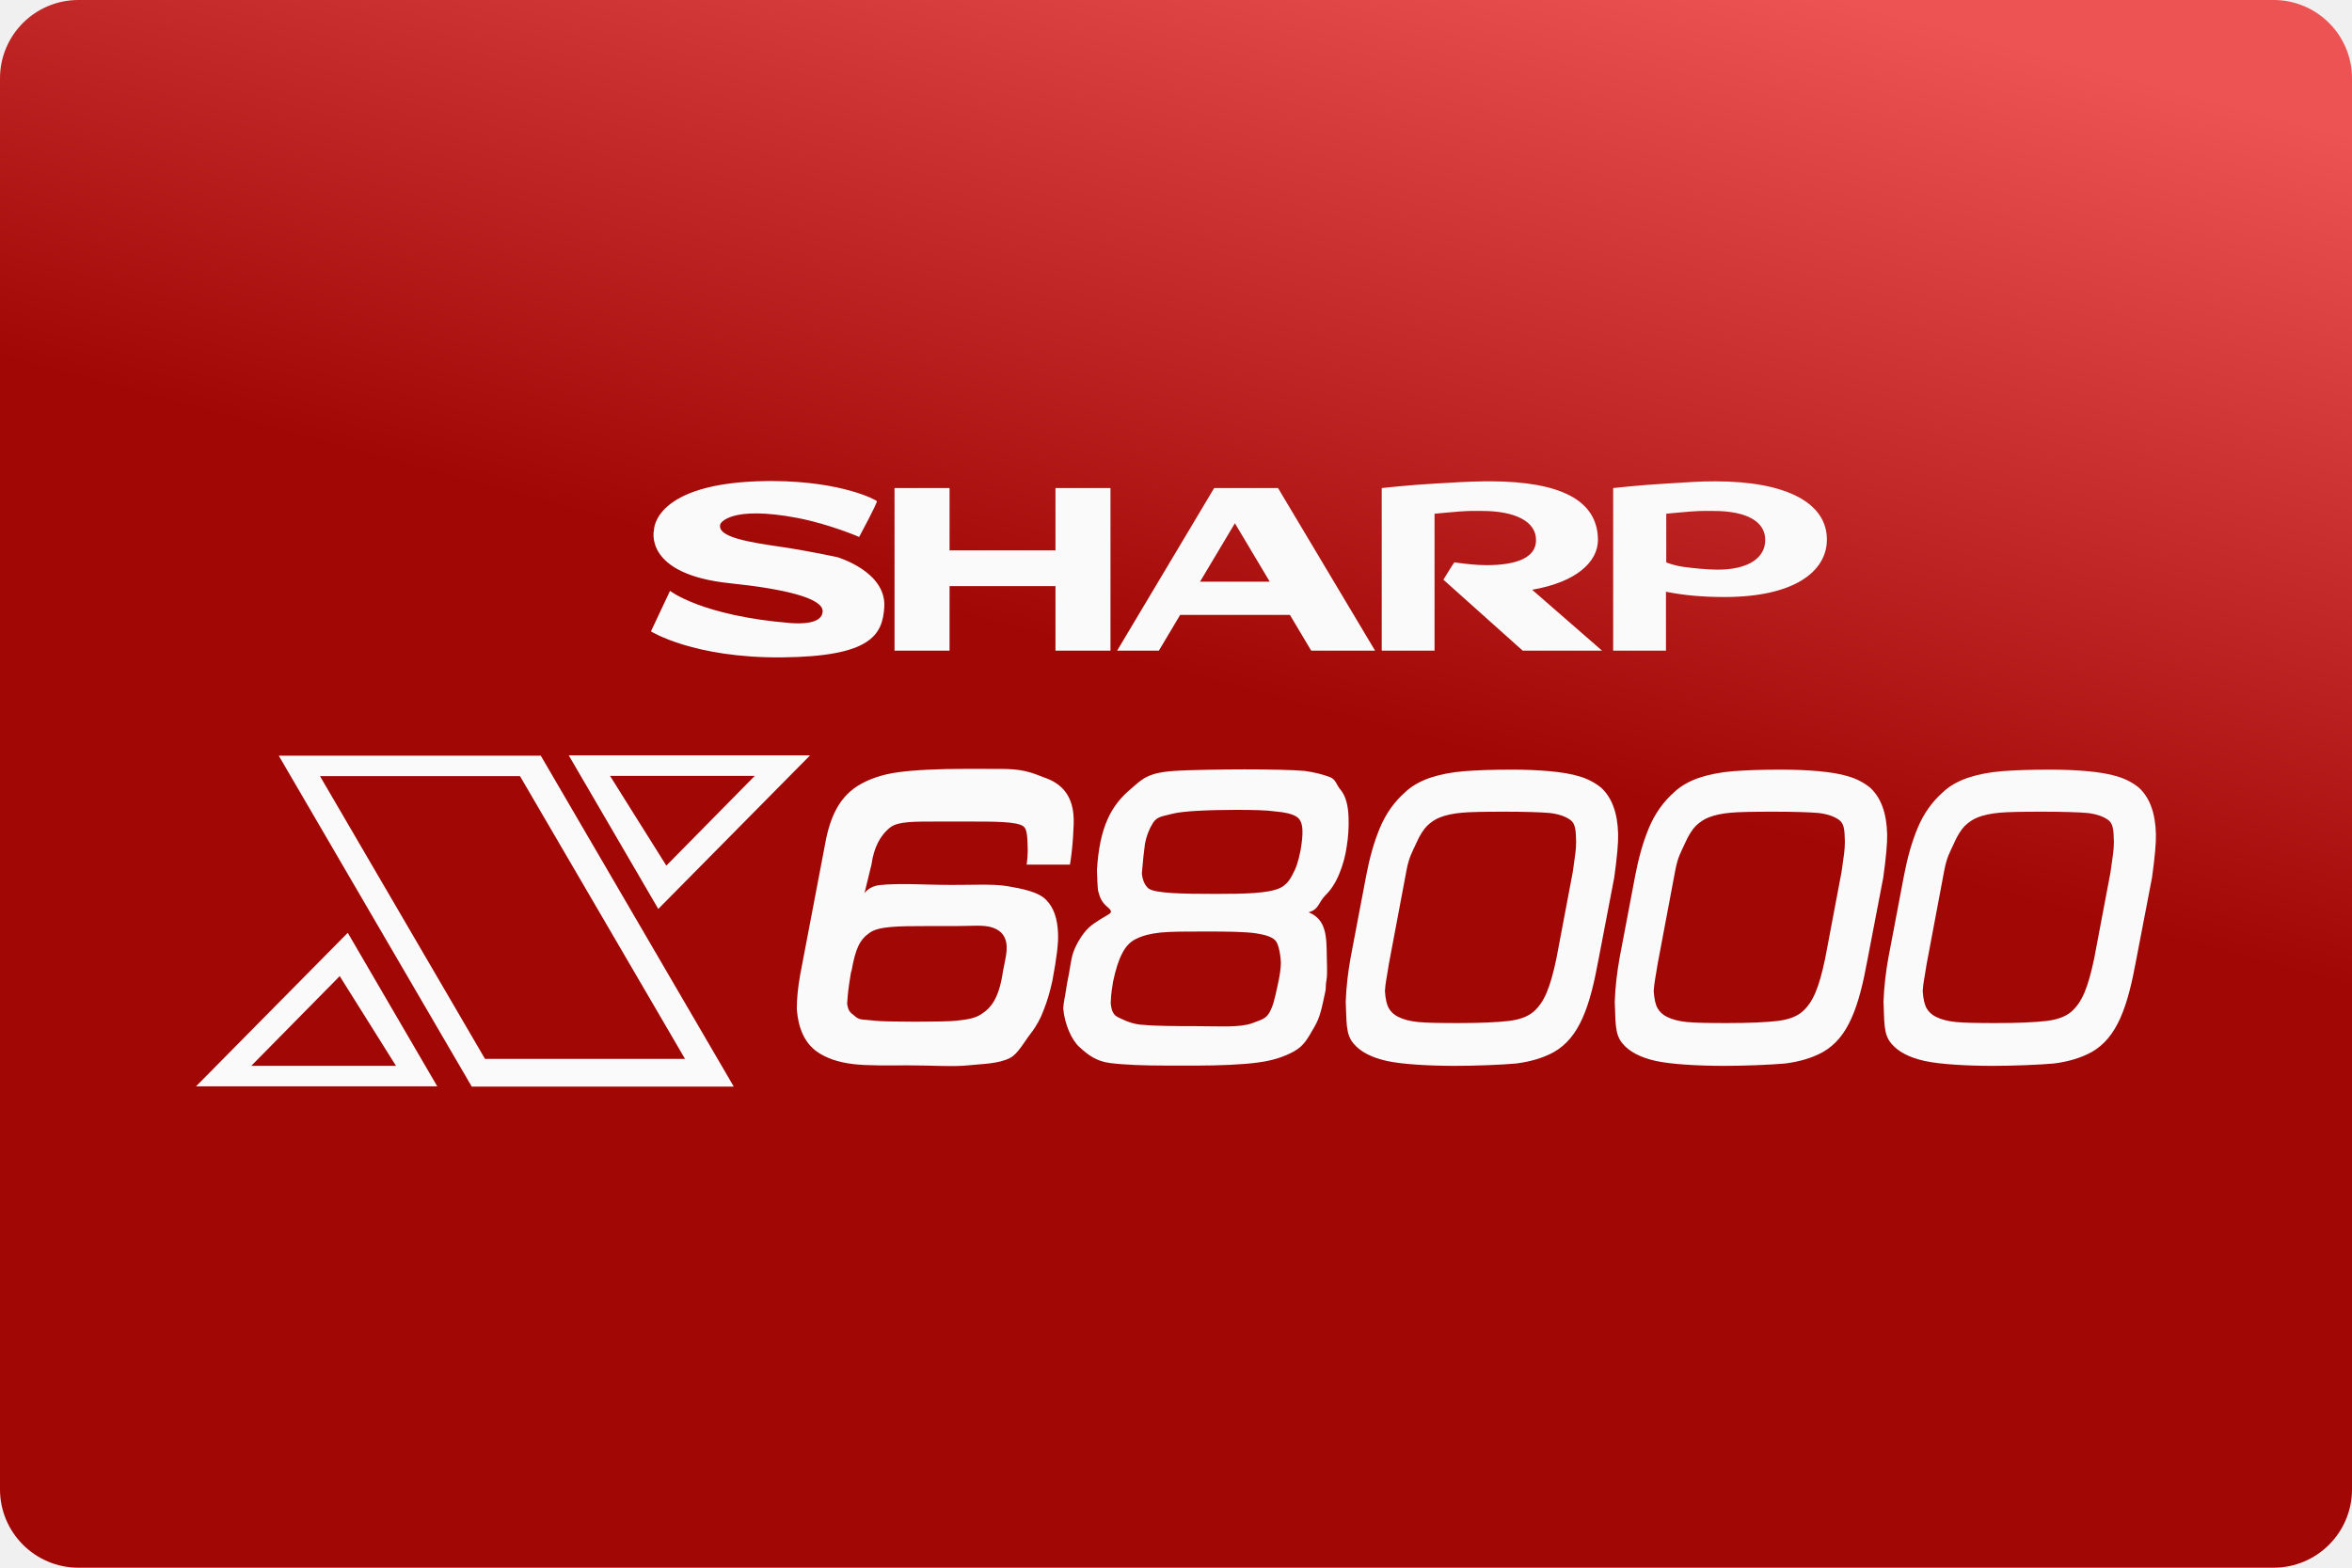
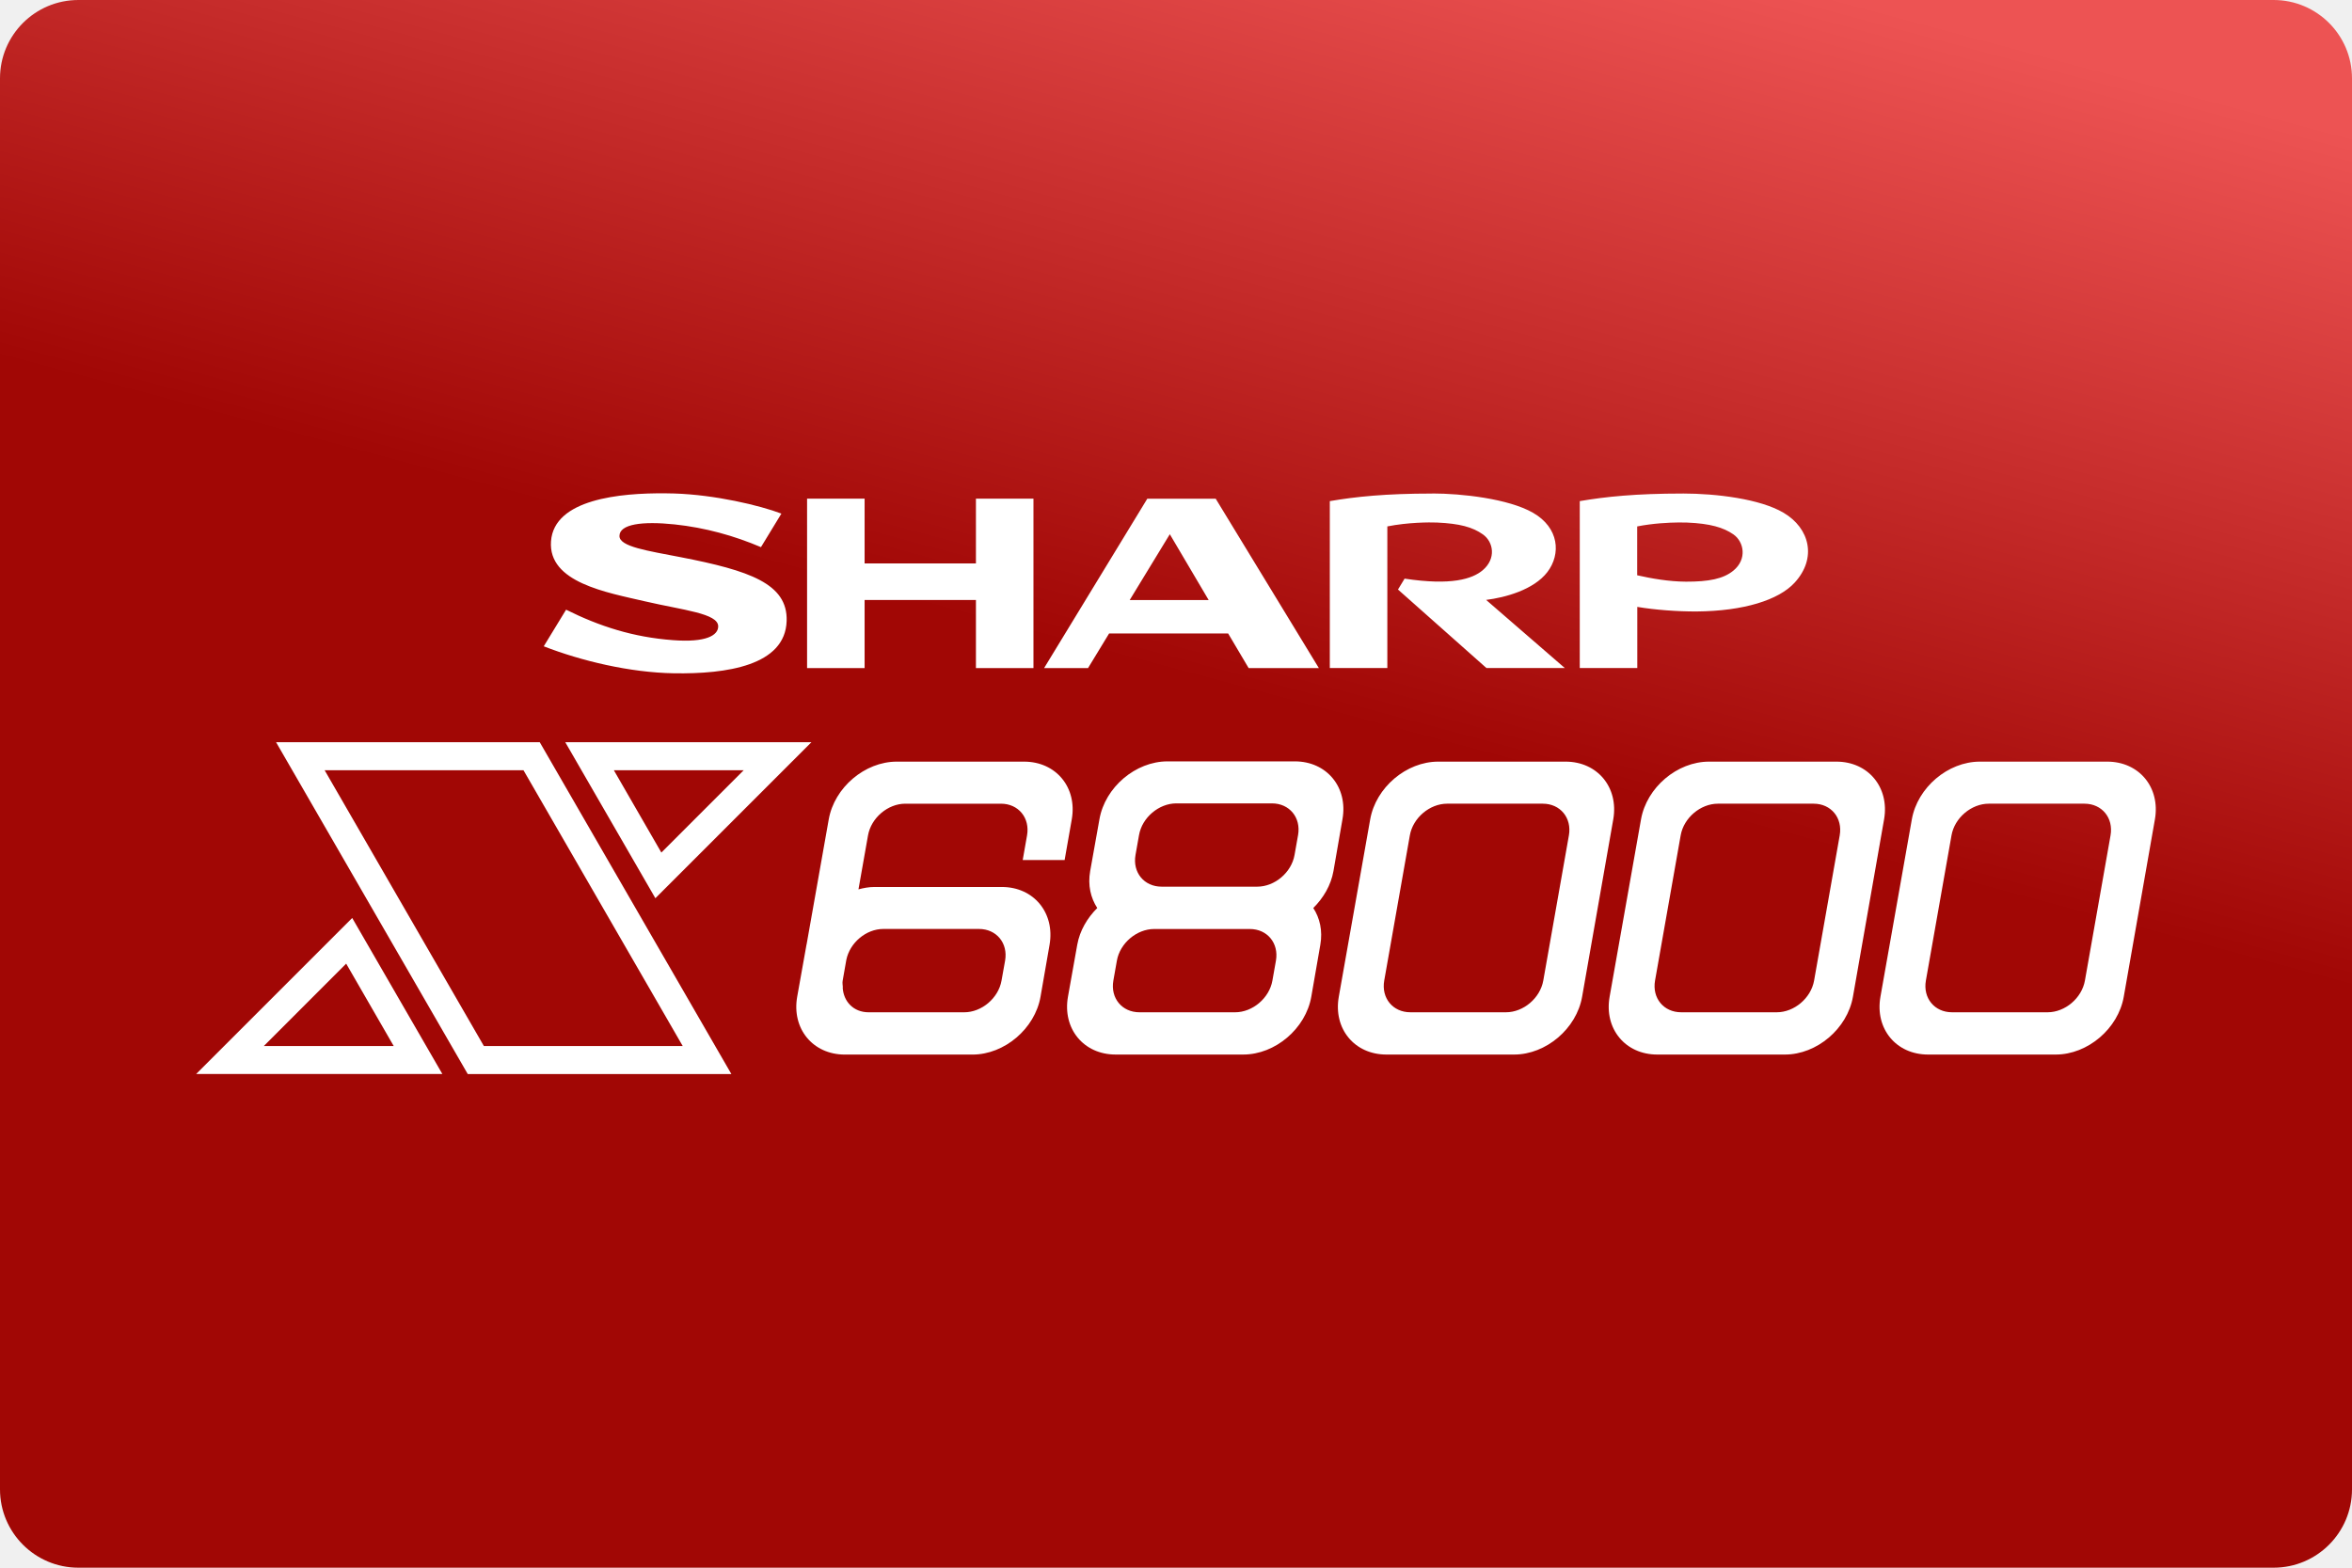
- <svg xmlns="http://www.w3.org/2000/svg" width="480" height="320" version="1.1" viewBox="0 0 480 320">
+ <svg xmlns="http://www.w3.org/2000/svg" width="480" height="320" version="1.1" viewBox="0 0 480 320" xml:space="preserve">
  <defs>
-     <linearGradient id="a" x1="77.304" x2="99.99" y1="84.667" y2="-1.175e-16" gradientTransform="scale(3.7795)" gradientUnits="userSpaceOnUse">
+     <linearGradient id="a" x1="77.3" x2="99.99" y1="84.67" y2="-1.175e-16" gradientTransform="scale(3.78)" gradientUnits="userSpaceOnUse">
      <stop stop-color="#a10705" offset="0" />
      <stop stop-color="#a10705" offset=".491" />
      <stop stop-color="#ed5353" offset="1" />
    </linearGradient>
  </defs>
-   <rect width="480" height="320" ry="16" fill="url(#a)" stroke-linecap="square" stroke-linejoin="round" stroke-width="2" style="paint-order:stroke fill markers" />
-   <g transform="matrix(3.7795 0 0 3.7795 0 -7.2049)" fill="#fafafa">
-     <path transform="scale(.26458)" d="m116.08 161.4 18.266 31.344 30.973-31.344zm-59.191 0.055 39.391 67.557h53.475l-39.391-67.557zm139.77 2.699c-4.659 0-10.059 0.211-13.342 0.688-3.23 0.424-6.036 1.377-8.312 2.807-4.13 2.647-5.824 7.042-6.777 12.707l-4.924 25.836c-0.477 2.647-0.688 4.978-0.688 7.043 0.318 3.971 1.641 6.829 4.023 8.576 1.906 1.377 4.394 2.223 7.412 2.594 3.018 0.371 7.2 0.266 11.33 0.266 4.606 0 9.266 0.318 12.178 0s6.141-0.265 8.629-1.535c1.588-0.847 2.966-3.441 4.131-4.924s2.064-3.124 2.699-4.871c0.688-1.747 1.272-3.706 1.748-5.877 0.847-4.5 1.27-7.73 1.164-9.742-0.106-3.018-0.901-5.242-2.33-6.725-1.588-1.747-4.976-2.381-8.047-2.91-3.124-0.529-7.837-0.16-13.607-0.266-2.33 0-8.63-0.371-12.389 0.053-2.171 0.212-3.123 1.641-3.123 1.641l1.43-5.875c0.476-3.388 1.748-5.931 3.865-7.572 1.641-1.218 4.816-1.164 10.217-1.164h5.137c5.453 0 10.536-0.053 11.807 1.006 0.582 0.424 0.74 1.589 0.793 2.912 0.053 1.324 0.159 2.753-0.158 4.871h8.842c0.582-3.388 0.846-8.472 0.74-9.742-0.212-3.918-2.012-6.512-5.453-7.836-3.441-1.324-4.816-1.959-9.74-1.959zm57.021 0.105c-3.812 0-11.331 0.107-14.084 0.318-5.347 0.371-6.407 1.587-8.789 3.652-4.077 3.388-6.406 7.837-6.936 16.572 0 0.106 0.107 3.971 0.266 4.342 0.318 1.218 0.689 2.223 1.906 3.228 1.112 0.953 0.793 1.165-0.318 1.801-1.747 1.006-3.283 1.958-4.289 3.228-1.059 1.271-1.959 2.912-2.436 4.342s-0.634 3.495-1.217 6.143c-0.424 2.859-0.689 3.652-0.795 5.135 0.265 3.23 1.748 6.565 3.336 7.941 1.694 1.535 3.334 2.86 6.193 3.231 2.859 0.371 6.832 0.529 11.861 0.529h5.822c4.5 0 9.637-0.211 12.549-0.635 2.912-0.371 5.348-1.166 7.254-2.225 2.171-1.165 2.911-2.753 4.182-4.924 1.271-2.171 1.536-3.812 2.33-7.518 0.106-0.371-8.3e-4 -1.166 0.211-2.225s0.053-4.129 0.053-4.711c-0.053-4.077-0.052-7.572-3.705-9.055-2e-3 -5.3e-4 -2e-3 -1e-3 -4e-3 -2e-3 0.05-0.013 0.104-0.029 0.162-0.051 1.959-0.635 1.748-1.8 3.231-3.389 1.165-1.112 2.116-2.592 2.857-4.393 0.741-1.8 1.272-3.707 1.537-5.666 0.318-1.959 0.422-3.864 0.369-5.664-0.053-2.594-0.582-4.501-1.535-5.719-1.112-1.271-0.953-2.224-2.383-2.754-1.429-0.529-3.123-0.952-5.029-1.217-2.171-0.212-7.305-0.318-12.6-0.318zm54.797 0.053c-3.865 0-7.042 0.107-9.689 0.318s-4.976 0.689-7.041 1.377c-2.065 0.741-3.706 1.694-4.977 2.912-2.171 1.906-3.919 4.34-5.137 7.252-1.218 2.912-2.116 6.142-2.805 9.742l-3.178 16.73c-0.529 2.912-0.9 5.982-1.006 9.053 0.212 3.812-0.107 6.619 1.641 8.578 1.377 1.641 3.654 2.806 6.725 3.494 3.071 0.688 8.682 1.006 13.924 1.006 4.341 0 9.373-0.212 12.443-0.477 3.018-0.371 5.611-1.165 7.729-2.33 5.242-2.965 7.36-9.265 9.107-18.795l3.228-16.836c0.582-4.183 0.848-7.147 0.795-8.895-0.106-4.288-1.271-7.412-3.441-9.424-1.218-1.006-2.7-1.801-4.447-2.33s-3.758-0.847-6.088-1.059c-2.277-0.212-4.871-0.318-7.783-0.318zm54.902 0c-3.865 0-7.04 0.107-9.688 0.318s-4.978 0.689-7.043 1.377c-2.065 0.741-3.706 1.694-4.977 2.912-2.171 1.906-3.917 4.34-5.135 7.252-1.218 2.912-2.118 6.142-2.807 9.742l-3.176 16.73c-0.529 2.912-0.9 5.982-1.006 9.053 0.212 3.812-0.107 6.619 1.641 8.578 1.377 1.641 3.652 2.806 6.723 3.494 3.071 0.688 8.684 1.006 13.926 1.006 4.288 0 9.371-0.212 12.441-0.477 3.018-0.371 5.613-1.165 7.731-2.33 5.242-2.965 7.358-9.265 9.105-18.795l3.231-16.836c0.583-4.183 0.846-7.147 0.793-8.895-0.106-4.288-1.271-7.412-3.441-9.424-1.218-1.006-2.7-1.801-4.447-2.33-1.747-0.529-3.758-0.847-6.088-1.059-2.277-0.212-4.871-0.318-7.783-0.318zm54.85 0c-3.865 0-7.04 0.107-9.688 0.318s-4.976 0.689-7.041 1.377c-2.065 0.741-3.708 1.694-4.979 2.912-2.171 1.906-3.917 4.34-5.135 7.252-1.218 2.912-2.118 6.142-2.807 9.742l-3.176 16.73c-0.529 2.912-0.9 5.982-1.006 9.053 0.212 3.812-0.107 6.619 1.641 8.578 1.377 1.641 3.654 2.806 6.725 3.494 3.071 0.688 8.682 1.006 13.924 1.006 4.341 0 9.371-0.212 12.441-0.477 3.018-0.371 5.613-1.165 7.731-2.33 5.242-2.965 7.358-9.265 9.105-18.795l3.231-16.836c0.583-4.183 0.848-7.147 0.795-8.895-0.106-4.288-1.271-7.412-3.441-9.424-1.218-1.006-2.7-1.801-4.447-2.33s-3.76-0.847-6.09-1.059c-2.277-0.212-4.871-0.318-7.783-0.318zm-293.73 1.272h29.543l-18.053 18.318zm-59.191 0.053h40.82l33.674 57.709h-40.82zm187 6.883c3.441 0 6.141 0.054 7.941 0.318 1.906 0.159 3.334 0.476 4.234 1.006 0.847 0.476 1.271 1.375 1.324 2.805 0.053 1.112-0.106 2.49-0.371 4.078-0.529 2.647-0.952 3.705-1.693 5.082-0.688 1.377-1.588 2.276-2.594 2.699-2.382 1.059-6.937 1.166-13.078 1.166-6.83 0-12.123-0.106-13.605-1.059-0.741-0.582-1.271-1.59-1.43-3.125 0.212-2.541 0.423-4.553 0.635-6.035 0.265-1.482 0.794-2.913 1.641-4.289 0.9-1.377 2.065-1.322 3.971-1.852 1.959-0.529 7.202-0.795 13.025-0.795zm54.639 0.371c4.341 0 7.412 0.105 9.318 0.264 1.8 0.212 3.228 0.688 4.234 1.43 1.006 0.741 1.113 2.012 1.166 4.394 0 1.747-0.213 2.86-0.689 6.248l-3.336 17.631c-1.271 6.036-2.487 8.947-4.658 10.854-1.165 1.006-2.86 1.64-5.137 1.904-2.277 0.265-5.663 0.424-10.27 0.424-3.812 0-6.513-0.052-8.154-0.211-1.641-0.159-3.017-0.529-4.076-1.059-0.847-0.424-1.483-1.007-1.906-1.748-0.424-0.741-0.689-1.906-0.795-3.494 0.106-1.8 0.371-2.7 0.795-5.506l3.6-19.113c0.529-2.859 1.218-3.812 1.959-5.506 0.741-1.694 1.536-2.911 2.277-3.652 0.794-0.741 1.641-1.325 2.594-1.695 1.218-0.476 2.7-0.794 4.447-0.953s4.607-0.211 8.631-0.211zm54.85 0c4.394 0 7.465 0.105 9.318 0.264 1.8 0.212 3.228 0.688 4.234 1.43 1.006 0.741 1.113 2.012 1.166 4.394 0 1.747-0.213 2.86-0.689 6.248l-3.334 17.631c-1.271 6.036-2.489 8.947-4.66 10.854-1.165 1.006-2.858 1.64-5.135 1.904-2.277 0.265-5.665 0.424-10.271 0.424-3.812 0-6.513-0.052-8.154-0.211-1.641-0.159-3.017-0.529-4.076-1.059-0.847-0.424-1.483-1.007-1.906-1.748-0.424-0.741-0.687-1.906-0.793-3.494 0.106-1.8 0.369-2.7 0.793-5.506l3.602-19.113c0.529-2.859 1.218-3.812 1.959-5.506 0.741-1.694 1.534-2.911 2.275-3.652 0.794-0.741 1.641-1.325 2.594-1.695 1.218-0.476 2.7-0.794 4.447-0.953s4.607-0.211 8.631-0.211zm54.902 0c4.341 0 7.412 0.105 9.318 0.264 1.8 0.212 3.23 0.688 4.236 1.43 1.006 0.741 1.111 2.012 1.164 4.394 0 1.747-0.211 2.86-0.688 6.248l-3.336 17.631c-1.271 6.036-2.487 8.947-4.658 10.854-1.165 1.006-2.86 1.64-5.137 1.904-2.277 0.265-5.665 0.424-10.271 0.424-3.812 0-6.511-0.052-8.152-0.211-1.641-0.159-3.017-0.529-4.076-1.059-0.847-0.424-1.483-1.007-1.906-1.748-0.423-0.741-0.689-1.906-0.795-3.494 0.106-1.8 0.371-2.7 0.795-5.506l3.6-19.113c0.529-2.859 1.218-3.812 1.959-5.506 0.741-1.694 1.536-2.911 2.277-3.652 0.794-0.741 1.641-1.325 2.594-1.695 1.218-0.476 2.7-0.794 4.447-0.953s4.605-0.211 8.629-0.211zm-217.38 23.268c1.257 0 2.369 0.081 3.269 0.398 1.853 0.635 2.753 1.905 2.859 3.758 0.053 1.377-0.16 2.119-0.742 5.084-0.794 5.453-2.329 7.518-4.553 8.895-1.112 0.741-2.859 1.058-4.977 1.27-2.118 0.265-14.56 0.265-16.625 0-2.118-0.265-2.858-0.105-3.705-0.635-1.059-0.953-1.694-0.953-1.959-2.859 0.053-0.9 0.159-2.276 0.424-4.076 0.265-1.853 0.422-2.7 0.475-2.594 0.794-4.5 1.642-6.406 3.76-7.836 1.853-1.271 5.612-1.324 11.859-1.324h5.771c1.482 0 2.885-0.08 4.143-0.08zm47.055 1.191c4.183 0 7.782 0.053 9.953 0.371 2.065 0.318 3.388 0.794 3.971 1.482 0.688 0.688 1.058 3.124 1.111 4.447 0 1.165-0.211 2.753-0.688 4.818-0.582 2.7-0.901 4.129-1.695 5.506-0.794 1.377-2.169 1.535-3.387 2.064-2.594 0.953-6.354 0.637-11.172 0.637-4.659 0-9.265-0.054-11.012-0.266-2.277-0.053-3.972-0.953-5.137-1.482-1.165-0.529-1.482-1.429-1.641-2.965 0.053-0.847 7e-5 -1.43 0.477-4.342 0.529-2.541 1.165-4.5 1.906-5.877 0.741-1.429 1.693-2.383 2.857-2.912 1.271-0.635 2.912-1.058 4.924-1.27 2.012-0.212 5.825-0.213 9.531-0.213zm-175.4 0.266-30.973 31.344h49.238zm-1.641 8.842 11.488 18.318h-29.543z" style="paint-order:stroke fill markers" />
-     <path transform="scale(.26458)" d="m157.81 105.4c-0.451-2e-3 -0.909-3e-3 -1.375 2e-3 -23.08 0.285-22.967 9.98-22.967 9.98s-2.314 9.071 15.631 10.896c11.004 1.141 18.847 3.022 18.791 5.703-0.056 2.681-4.683 2.566-6.715 2.394-18.001-1.483-24.434-6.557-24.434-6.557l-3.894 8.268s8.691 5.476 26.748 5.305c18.058-0.171 20.54-4.505 20.879-10.322 0.395-7.244-9.648-10.152-9.648-10.152s-5.532-1.197-11.23-2.053c-6.602-0.97-13.428-1.997-12.582-4.678 0-0.114 1.917-3.878 15.742-1.254 6.715 1.312 12.584 3.877 12.584 3.877s3.781-7.016 3.611-7.301c-0.164-0.276-7.159-4.03-21.141-4.109zm146.48 0.053v2e-3c-0.448-2e-3 -0.901 3.2e-4 -1.361 6e-3 -3.724 0.057-5.022 0.172-10.102 0.457-5.191 0.285-10.834 0.912-10.834 0.912v33.193h10.777v-27.945s2.654-0.286 5.023-0.457c2.37-0.171 2.989-0.115 4.738-0.115 6.602 0 11.06 2.111 10.947 6.047-0.056 3.308-3.556 5.018-10.158 5.018-1.975 0-4.457-0.285-6.488-0.57-0.113 0-2.256 3.535-2.256 3.535l16.193 14.488h16.195l-14.277-12.434c8.972-1.54 13.375-5.647 13.432-10.096 0-8.343-7.944-11.978-21.83-12.041zm45.812 8e-3c-3.724 0-5.022 0.172-10.102 0.457-5.079 0.285-10.777 0.912-10.777 0.912v33.193h10.777v-12.035c3.555 0.741 7.618 1.084 11.906 1.084 14.277 0 20.823-5.188 20.936-11.576 0.113-7.7-8.407-12.035-22.74-12.035zm-167.54 1.369v33.193h11.23v-13.176h21.613v13.176h11.229v-33.193h-11.229v12.719h-21.613v-12.719zm65.232 0-19.807 33.193h8.52l4.346-7.301h22.402l4.346 7.301h13.035l-19.807-33.193h-4.514zm99.832 4.67c0.67-7e-3 1.262 6e-3 2.137 6e-3 6.602 0 10.607 2.111 10.494 6.047-0.056 3.308-3.101 5.932-9.703 5.932-1.975 0-5.023-0.285-6.998-0.57-2.031-0.285-3.498-0.912-3.498-0.912v-9.924h-0.057s2.651-0.286 5.021-0.457c1.185-0.086 1.933-0.114 2.603-0.121zm-95.6 2.516 7.109 11.92h-14.221z" style="paint-order:stroke fill markers" />
-   </g>
-   <style type="text/css">.st0{fill:#FC0C18;}
- 	.st1{fill:#FC0C18;}</style>
+   <rect width="480" height="320" ry="16" fill="url(#a)" />
+   <path d="m135.8 100.7c-9.187-0.09-22.73 1.157-23.35 9.793-0.612 8.422 11.4 10.44 19.26 12.27 7.681 1.788 14.86 2.431 14.86 5.088 0 1.868-2.527 3.334-9.242 2.818-8.068-0.596-14.94-2.803-21.8-6.217l-4.559 7.473c7.601 2.963 17.57 5.363 26.56 5.508 10.68 0.177 22.74-1.546 23.01-10.69 0.242-7.633-7.666-10.29-21.58-13-6.78-1.32-12.54-2.142-12.54-4.332 0-2.432 4.655-3.06 11.26-2.367 6.248 0.66 12.13 2.304 17.62 4.639l4.17-6.844c-4.445-1.691-13.59-3.85-21.88-4.107-0.569-0.016-1.161-0.027-1.773-0.033zm207.6 0.043c-9.55 0-15.76 0.645-21 1.547v34.07h11.74v-12.48c3.623 0.612 8.182 0.95 12.11 0.934 9.614-0.081 16.75-2.334 20-5.877 4.622-5.04 3.06-11.13-2.254-14.27-4.783-2.834-13.74-3.93-20.6-3.93zm-51.09 0.002c-9.55 0-15.7 0.645-20.92 1.547v34.07h11.74v-28.91c4.235-0.837 8.519-0.854 10.13-0.789 4.654 0.209 7.278 0.934 9.371 2.416 2.174 1.546 2.755 4.959-0.047 7.326-2.11 1.771-6.378 3.156-15.93 1.707l-1.352 2.223 18.05 16.02h15.99l-16.05-13.9c3.849-0.483 9.694-2.03 12.5-5.686 2.802-3.672 2.415-9.034-2.947-12.11-5.008-2.866-14.56-3.93-20.53-3.93zm-127.6 1.043v34.58h11.74v-13.9h22.72v13.9h11.74v-34.58h-11.74v13.22h-22.72v-13.22h-11.74zm69.43 0.014-21.06 34.57h8.969l4.301-7.07h24.29l4.186 7.07h14.33l-21.05-34.57h-13.96zm108.5 4.846c0.701-0.006 1.273 0.005 1.672 0.021 4.686 0.193 7.424 0.999 9.453 2.416 2.142 1.498 2.849 5.057-0.033 7.408-2.029 1.659-4.992 2.254-9.678 2.238-3.446-0.016-7.021-0.644-9.936-1.305v-9.969c3.164-0.628 6.419-0.794 8.521-0.811zm-103.9 2.4 7.924 13.43h-16.11l8.182-13.43zm-182.4 42.45 39.12 67.74h53.8l-39.11-67.74h-53.8zm59.02 0 18.39 31.85 31.85-31.85h-50.25zm122.9 3.916c-6.51 0-12.73 5.283-13.88 11.79l-1.896 10.61c-0.51 2.875 0.105 5.479 1.449 7.531-2.052 2.042-3.574 4.636-4.084 7.49l-1.896 10.61c-1.156 6.521 3.198 11.81 9.719 11.81h26.06c6.521 0 12.74-5.292 13.88-11.81l1.844-10.61c0.5-2.865-0.104-5.449-1.438-7.49 2.073-2.052 3.605-4.656 4.115-7.531l1.844-10.61c1.146-6.51-3.208-11.79-9.719-11.79h-26.01zm-55.25 0.053c-6.51 0-12.73 5.281-13.88 11.79l-4.51 25.47c-0.01 0.042-0.021 0.074-0.031 0.115l-1.896 10.61c-1.156 6.521 3.198 11.81 9.719 11.81h26.06c6.521 0 12.74-5.292 13.88-11.81l1.844-10.61c1.125-6.51-3.228-11.79-9.738-11.79h-26.01c-1.104 0-2.188 0.197-3.25 0.488l1.949-11.02c0.635-3.573 4.04-6.469 7.613-6.469h19.51c3.573 0 5.957 2.896 5.332 6.469l-0.885 5.031h8.553l1.457-8.293c1.146-6.51-3.208-11.79-9.719-11.79h-26.01zm110.5 0c-6.51 0-12.73 5.281-13.88 11.79l-6.406 36.2c-1.156 6.521 3.198 11.8 9.719 11.8h26.06c6.521 0 12.74-5.292 13.88-11.81l6.355-36.2c1.135-6.5-3.218-11.78-9.729-11.78h-26.01zm55.27 0c-6.51 0-12.73 5.281-13.88 11.79l-6.406 36.2c-1.156 6.521 3.198 11.8 9.719 11.8h26.06c6.521 0 12.74-5.292 13.88-11.81l6.354-36.2c1.135-6.5-3.218-11.78-9.729-11.78h-26.01zm55.27 0c-6.51 0-12.73 5.281-13.88 11.79l-6.406 36.2c-1.156 6.521 3.198 11.8 9.719 11.8h26.06c6.521 0 12.74-5.292 13.88-11.81l6.355-36.2c1.135-6.5-3.21-11.78-9.73-11.78h-26.01zm-337.8 1.75h40.58l32.5 56.3h-40.58l-32.5-56.3zm59.02 0h26.51l-16.81 16.81-9.697-16.81zm114.8 6.771h19.51c3.573 0 5.957 2.896 5.332 6.469l-0.719 4.062c-0.625 3.573-4.04 6.469-7.613 6.469h-19.51c-3.573 0-5.959-2.896-5.334-6.469l0.719-4.062c0.625-3.573 4.042-6.469 7.615-6.469zm55.27 0.062h19.51c3.573 0 5.959 2.896 5.334 6.469l-5.229 29.64c-0.635 3.573-4.042 6.469-7.615 6.469h-19.51c-3.573 0-5.959-2.896-5.334-6.469l5.229-29.64c0.625-3.573 4.042-6.469 7.615-6.469zm55.27 0h19.51c3.573 0 5.957 2.896 5.332 6.469l-5.229 29.64c-0.635 3.573-4.042 6.469-7.615 6.469h-19.51c-3.573 0-5.959-2.896-5.334-6.469l5.23-29.64c0.625-3.573 4.04-6.469 7.613-6.469zm55.27 0h19.51c3.573 0 5.959 2.896 5.334 6.469l-5.23 29.64c-0.635 3.573-4.04 6.469-7.613 6.469h-19.51c-3.573 0-5.959-2.896-5.334-6.469l5.229-29.64c0.625-3.573 4.042-6.469 7.615-6.469zm-334 23.33-31.85 31.85h50.25l-18.4-31.85zm108.4 2.24h19.51c3.573 0 5.957 2.896 5.332 6.469l-0.729 4.072c-0.625 3.573-4.042 6.469-7.615 6.469h-19.51c-3.073 0-5.135-2.188-5.291-5.062l0.031-0.031c-0.021-0.458-0.125-0.895-0.031-1.385l0.738-4.199c0.698-3.51 4.031-6.332 7.562-6.332zm55.27 0.01h19.51c3.573 0 5.959 2.896 5.334 6.469l-0.719 4.062c-0.625 3.573-4.042 6.469-7.615 6.469h-19.51c-3.573 0-5.959-2.896-5.334-6.469l0.719-4.062c0.625-3.573 4.042-6.469 7.615-6.469zm-164.9 7.072 9.697 16.81h-26.5l16.8-16.81z" fill="#fff" />
</svg>
